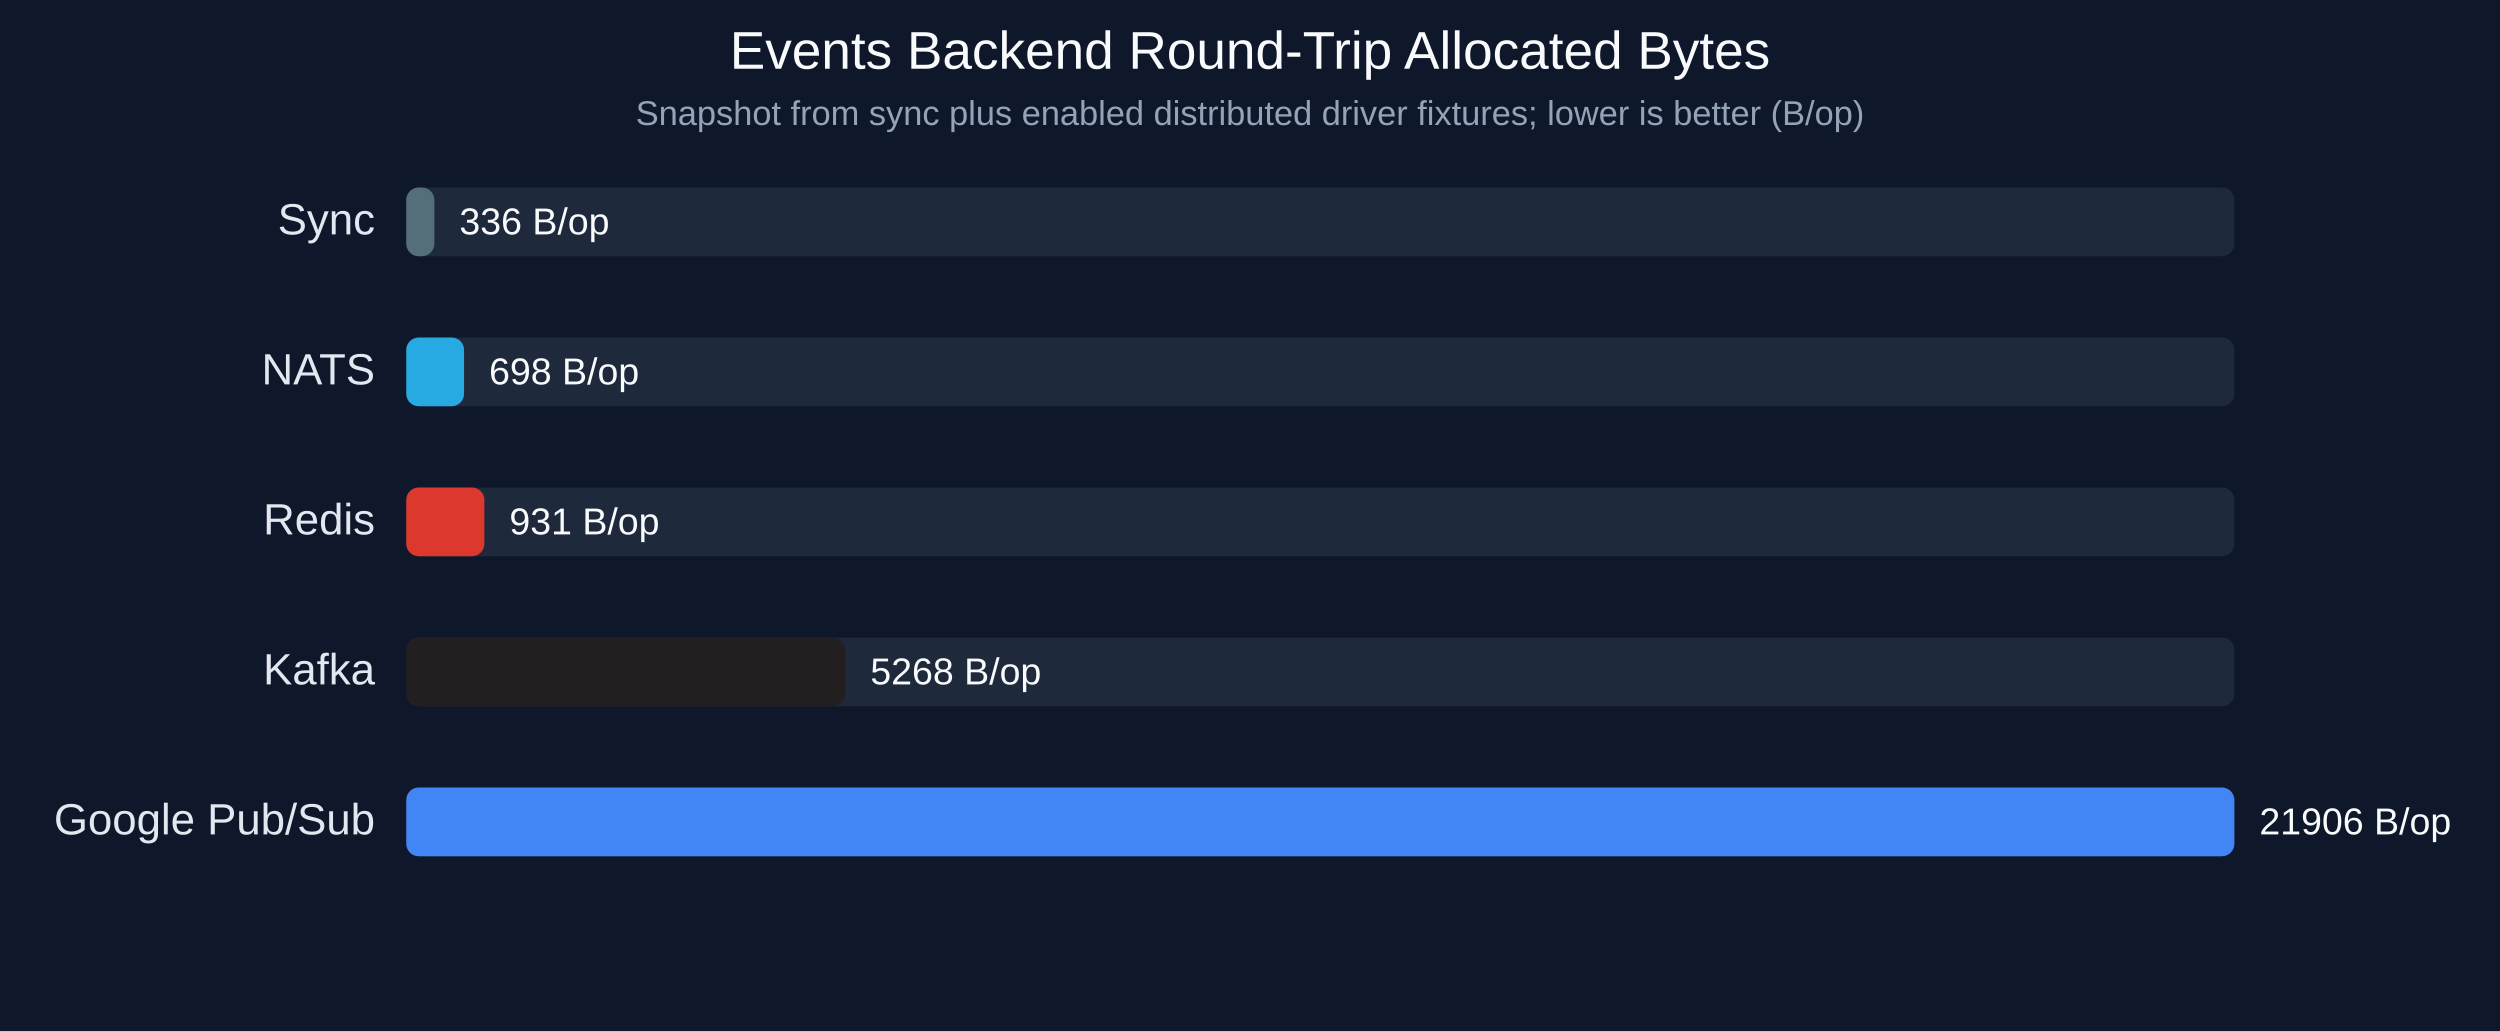
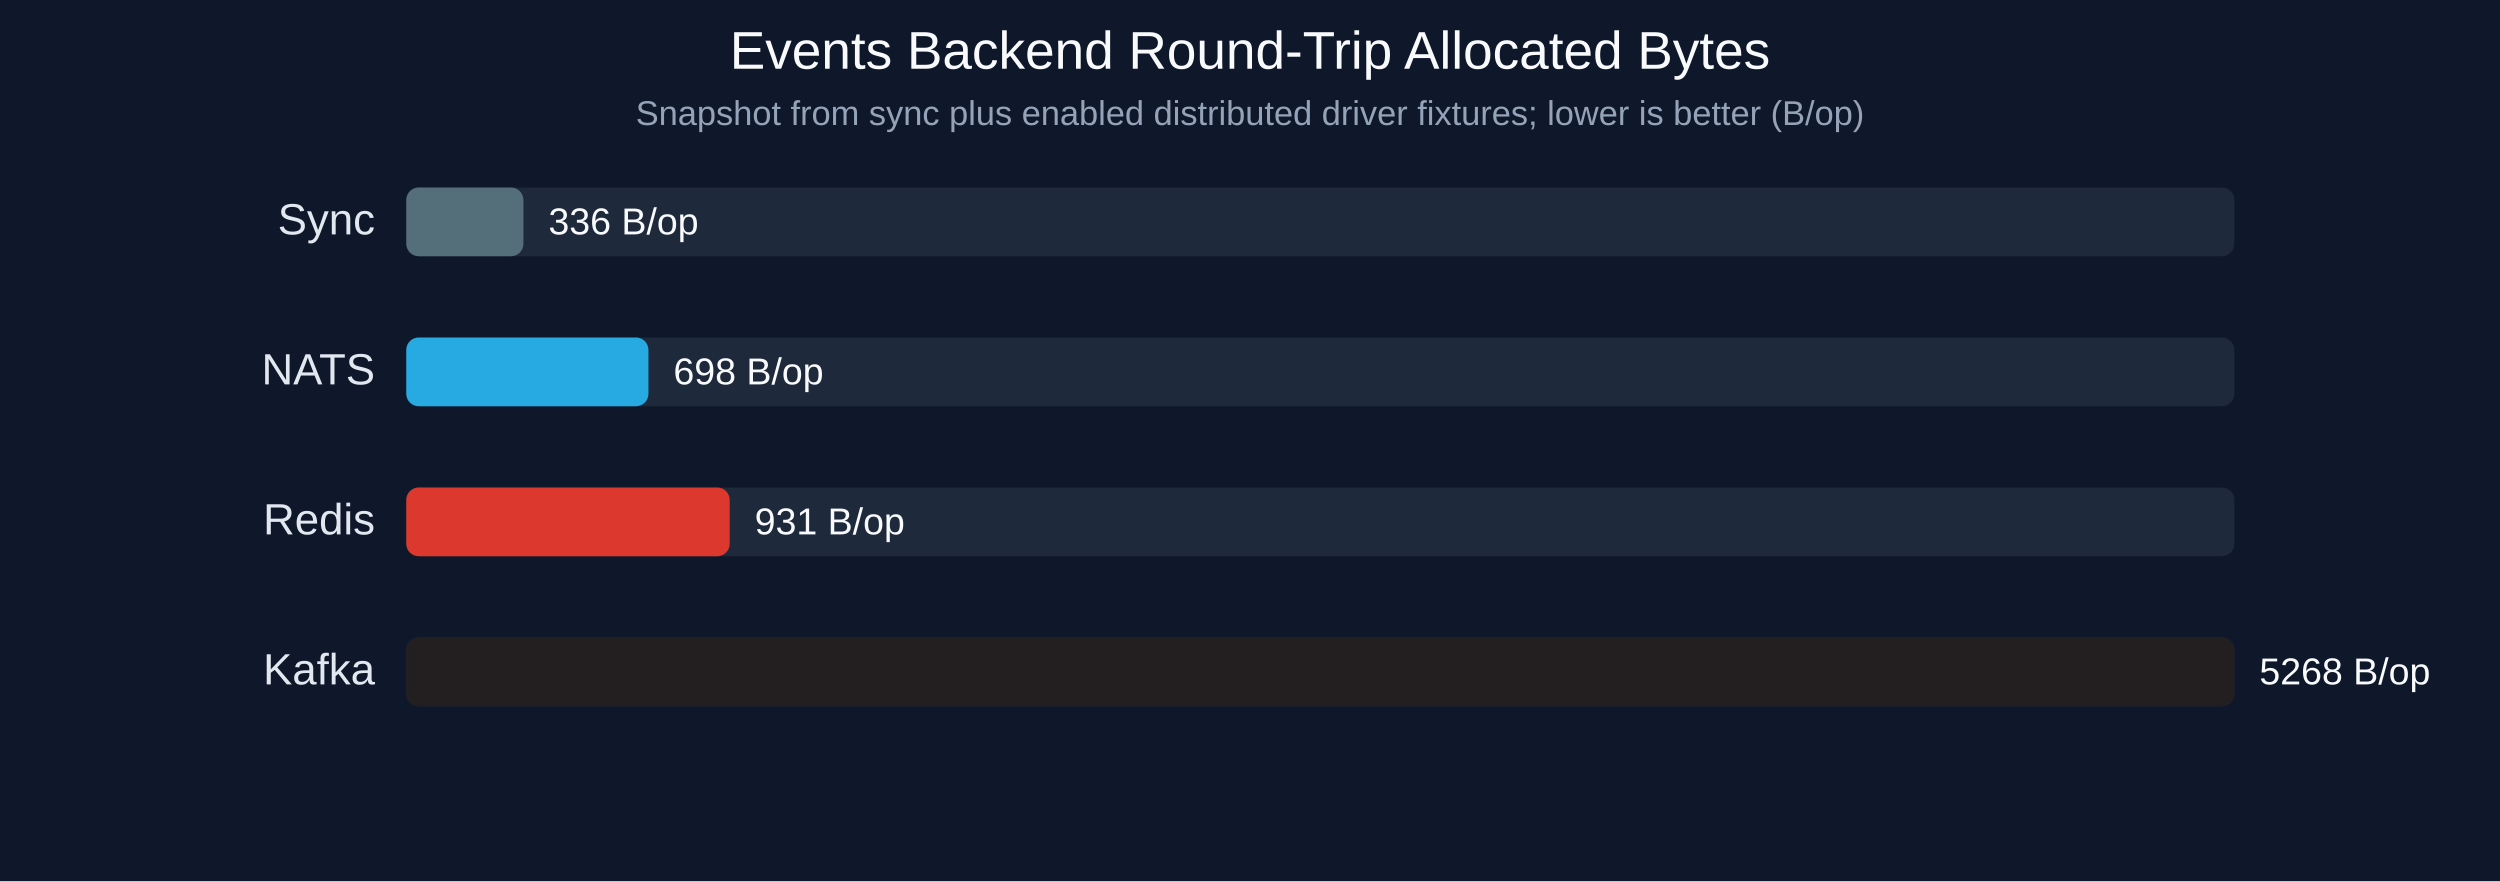
- <svg xmlns="http://www.w3.org/2000/svg" width="1600" height="660" viewBox="0 0 1600 660">
+ <svg xmlns="http://www.w3.org/2000/svg" width="1600" height="564" viewBox="0 0 1600 564">
  <rect width="100%" height="100%" fill="#0f172a" />
  <text x="800" y="44" text-anchor="middle" fill="#f8fafc" font-size="34" font-family="Arial, sans-serif">Events Backend Round-Trip Allocated Bytes</text>
  <text x="800" y="80" text-anchor="middle" fill="#94a3b8" font-size="22" font-family="Arial, sans-serif">Snapshot from sync plus enabled distributed driver fixtures; lower is better (B/op)</text>
  <text x="240" y="150" text-anchor="end" fill="#e2e8f0" font-size="28" font-family="Arial, sans-serif">Sync</text>
  <rect x="260" y="120" width="1170" height="44" rx="8" fill="#1e293b" />
-   <rect x="260" y="120" width="18" height="44" rx="8" fill="#546E7A" />
-   <text x="294" y="150" fill="#f8fafc" font-size="24" font-family="Arial, sans-serif">336 B/op</text>
+   <rect x="260" y="120" width="75" height="44" rx="8" fill="#546E7A" />
+   <text x="351" y="150" fill="#f8fafc" font-size="24" font-family="Arial, sans-serif">336 B/op</text>
  <text x="240" y="246" text-anchor="end" fill="#e2e8f0" font-size="28" font-family="Arial, sans-serif">NATS</text>
  <rect x="260" y="216" width="1170" height="44" rx="8" fill="#1e293b" />
-   <rect x="260" y="216" width="37" height="44" rx="8" fill="#27AAE1" />
-   <text x="313" y="246" fill="#f8fafc" font-size="24" font-family="Arial, sans-serif">698 B/op</text>
+   <rect x="260" y="216" width="155" height="44" rx="8" fill="#27AAE1" />
+   <text x="431" y="246" fill="#f8fafc" font-size="24" font-family="Arial, sans-serif">698 B/op</text>
  <text x="240" y="342" text-anchor="end" fill="#e2e8f0" font-size="28" font-family="Arial, sans-serif">Redis</text>
  <rect x="260" y="312" width="1170" height="44" rx="8" fill="#1e293b" />
-   <rect x="260" y="312" width="50" height="44" rx="8" fill="#DC382D" />
-   <text x="326" y="342" fill="#f8fafc" font-size="24" font-family="Arial, sans-serif">931 B/op</text>
+   <rect x="260" y="312" width="207" height="44" rx="8" fill="#DC382D" />
+   <text x="483" y="342" fill="#f8fafc" font-size="24" font-family="Arial, sans-serif">931 B/op</text>
  <text x="240" y="438" text-anchor="end" fill="#e2e8f0" font-size="28" font-family="Arial, sans-serif">Kafka</text>
  <rect x="260" y="408" width="1170" height="44" rx="8" fill="#1e293b" />
-   <rect x="260" y="408" width="281" height="44" rx="8" fill="#231F20" />
-   <text x="557" y="438" fill="#f8fafc" font-size="24" font-family="Arial, sans-serif">5268 B/op</text>
-   <text x="240" y="534" text-anchor="end" fill="#e2e8f0" font-size="28" font-family="Arial, sans-serif">Google Pub/Sub</text>
-   <rect x="260" y="504" width="1170" height="44" rx="8" fill="#1e293b" />
-   <rect x="260" y="504" width="1170" height="44" rx="8" fill="#4285F4" />
-   <text x="1446" y="534" fill="#f8fafc" font-size="24" font-family="Arial, sans-serif">21906 B/op</text>
+   <rect x="260" y="408" width="1170" height="44" rx="8" fill="#231F20" />
+   <text x="1446" y="438" fill="#f8fafc" font-size="24" font-family="Arial, sans-serif">5268 B/op</text>
</svg>
